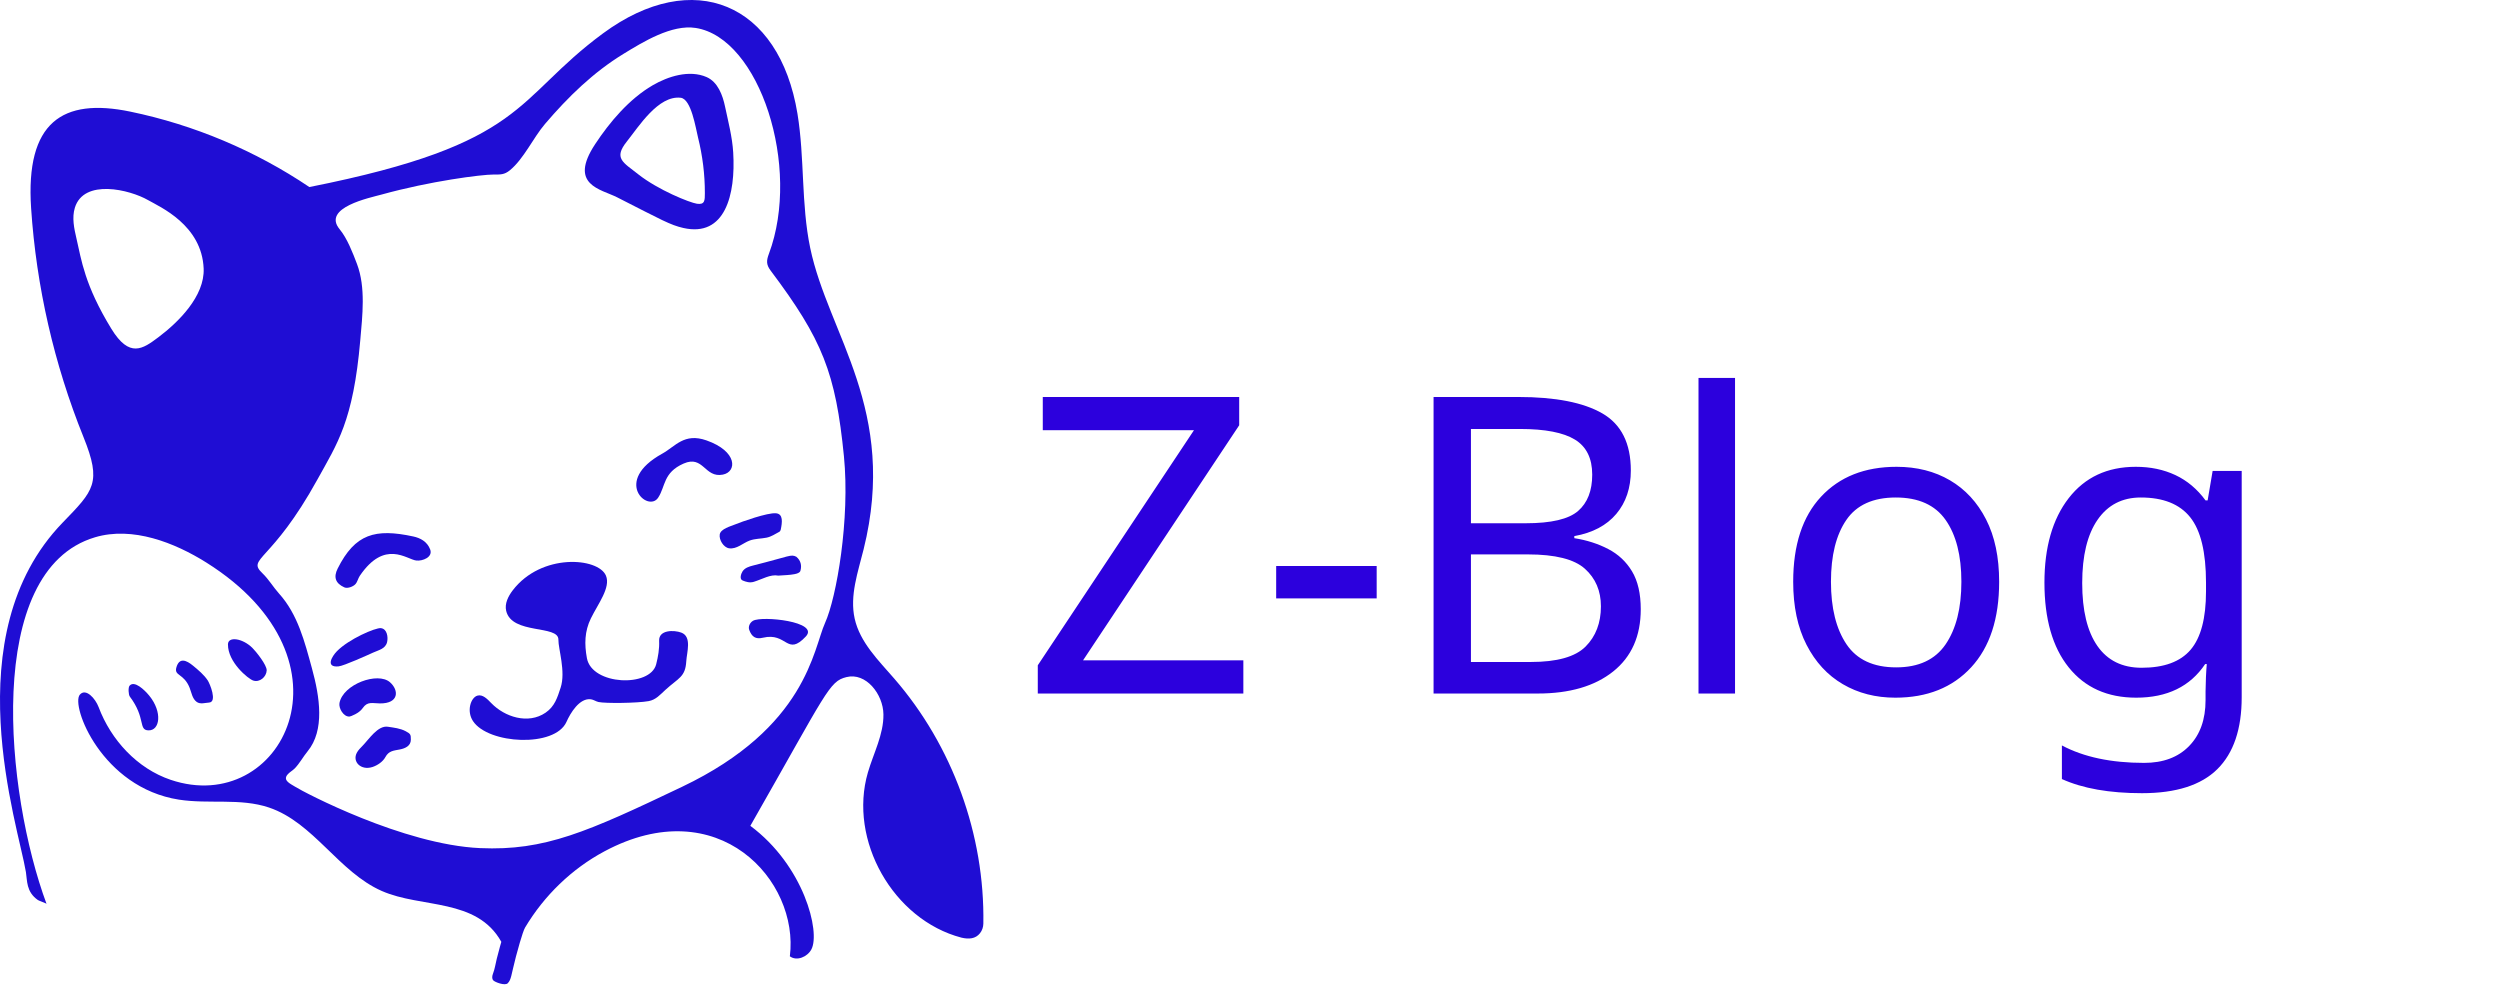
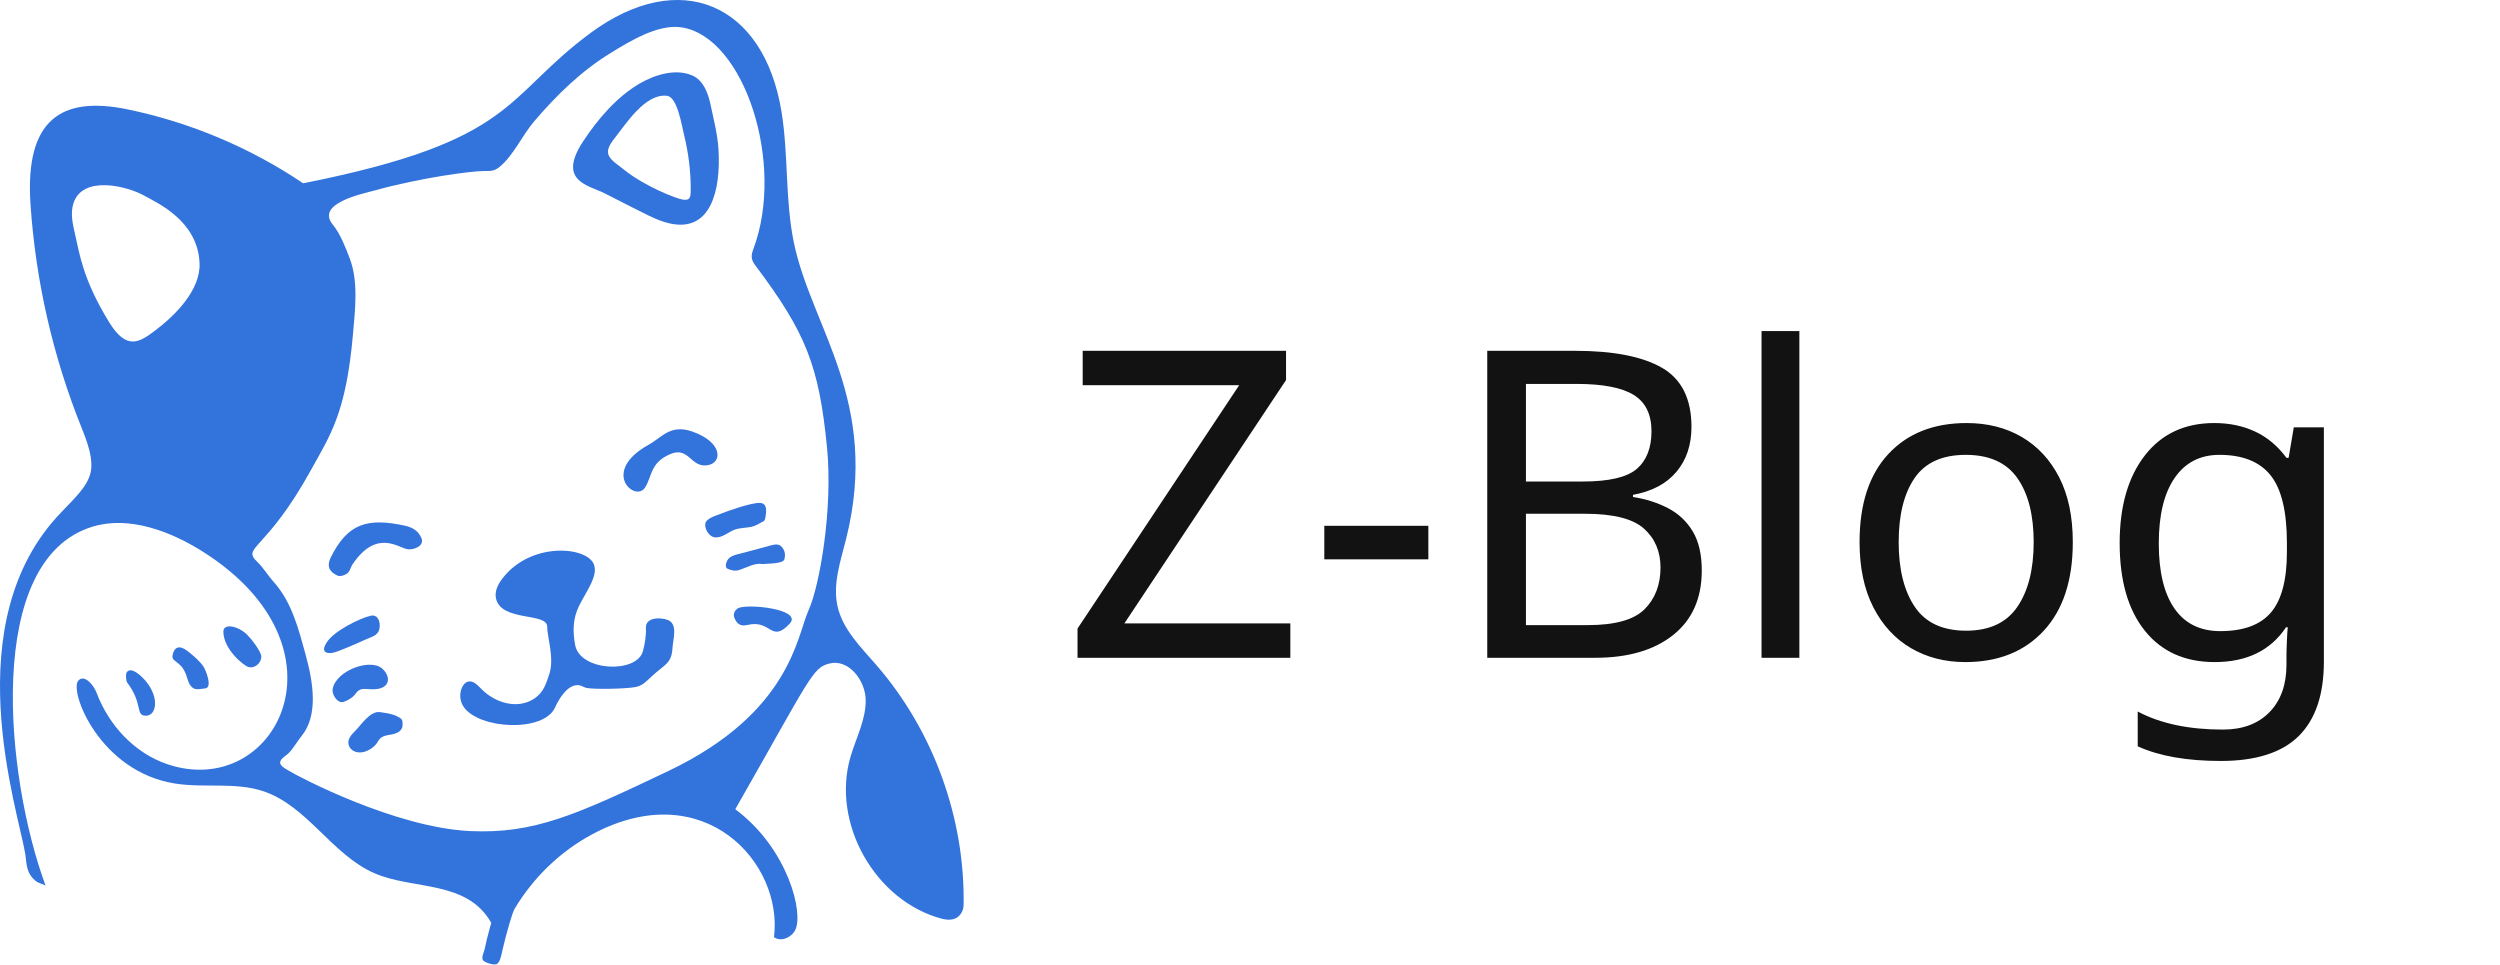
- <svg xmlns="http://www.w3.org/2000/svg" width="602px" height="237px" viewBox="0 0 602 237" version="1.1">
+ <svg xmlns="http://www.w3.org/2000/svg" width="3489px" height="1346px" viewBox="0 0 3489 1346" version="1.1">
  <g id="画板" stroke="none" stroke-width="1" fill="none" fill-rule="evenodd">
-     <g id="cat01" fill="#1F0DD4" fill-rule="nonzero">
-       <path d="M215.34,163.411 C211.514,159.004 207.076,154.663 205.806,148.967 C204.574,143.437 206.59,137.779 207.956,132.279 C216.287,98.738 199.451,80.536 195.102,59.722 C192.887,49.121 193.784,38.095 192.034,27.407 C187.659,0.68 166.948,-7.975 145.21,8.036 C123.615,23.943 127.196,34.577 74.493,45.041 C61.476,36.273 46.74,30.066 31.373,26.879 C15.043,23.492 6.113,29.394 7.49,50.106 C8.745,69.001 13.022,87.692 20.108,105.253 C24.574,116.318 22.571,118.112 15.088,125.845 C-11.138,152.946 4.401,198.799 6.24,210 C6.575,212.037 6.28,214.758 9.127,216.732 C9.384,216.91 11.158,217.521 11.202,217.639 C1.376,191.12 -4.06,137.407 22.873,129.379 C31.925,126.681 42.066,130.675 49.678,135.456 C87.369,159.125 67.735,196.788 41.101,187.782 C33.054,185.061 26.734,178.217 23.745,170.265 C22.972,168.207 20.676,165.611 19.231,167.269 C16.963,169.873 24.495,189.65 43.073,192.552 C50.268,193.675 57.858,192.126 64.759,194.449 C75.518,198.072 81.547,209.974 91.936,214.547 C101.503,218.757 114.787,216.181 120.721,226.795 C120.721,226.795 120.209,228.514 119.622,230.862 C119.316,232.088 119.165,233.295 118.708,234.47 C118.506,234.992 118.408,235.639 118.772,236.064 C119.134,236.487 121.618,237.45 122.274,236.756 C123.142,235.839 123.041,234.963 124.24,230.338 C124.419,229.648 125.819,224.39 126.442,223.347 C131.022,215.671 137.667,209.218 145.552,205 C172.931,190.352 192.499,211.988 190.197,230.277 C191.849,231.524 194.427,230.43 195.389,228.597 C197.584,224.411 193.599,208.472 180.681,198.859 C199.26,166.293 199.635,164.099 203.82,163.046 C208.524,161.862 212.666,167.162 212.73,172.013 C212.794,176.864 210.351,181.343 208.992,186 C204.231,202.312 215.083,221.476 231.519,225.785 C233.326,226.21 234.902,226.075 235.978,224.727 C236.503,224.07 236.776,223.244 236.79,222.402 C237.15,201.009 229.364,179.571 215.338,163.41 L215.34,163.411 Z M38.075,81.256 C34.394,84.011 31.184,86.309 26.809,79.162 C20.353,68.615 19.604,62.565 18.422,57.479 C17.851,55.024 17.284,52.428 18.027,50.018 C20.198,42.975 31.236,45.651 35.658,48.188 C38.505,49.822 48.623,54.184 49.04,64.685 C49.304,71.322 42.971,77.592 38.075,81.256 L38.075,81.256 Z M198.68,149.985 C195.827,156.274 194.285,175.133 164.235,189.465 C141.399,200.356 131.175,204.917 115.609,204.226 C97.121,203.407 73.089,190.738 71.08,189.45 C70.005,188.762 68.057,187.981 69.194,186.563 C69.691,185.941 70.43,185.593 70.972,185.035 C72.173,183.796 72.974,182.25 74.071,180.914 C78.236,175.848 77.02,167.856 75.108,160.904 C73.364,154.56 71.723,147.947 67.189,142.925 C65.794,141.379 64.722,139.503 63.199,138.046 C59.317,134.329 65.358,135.559 76.471,115.399 C81.189,106.84 85.063,101.471 86.755,81.92 C87.263,76.048 88.098,69.212 85.967,63.578 C84.966,60.929 83.6,57.39 81.786,55.203 C77.455,49.982 89.139,47.609 91.884,46.849 C103.604,43.603 115.954,42.023 118.865,42.026 C120.48,42.028 121.432,42.112 122.796,40.989 C126.149,38.228 128.383,33.191 131.247,29.837 C136.804,23.33 142.839,17.434 150.163,12.954 C154.827,10.102 161.751,5.825 167.533,6.732 C182.914,9.143 192.963,40.203 185.163,61.089 C184.563,62.693 184.454,63.678 185.561,65.15 C198.078,81.806 201.228,89.826 203.217,109.856 C204.717,124.96 201.443,143.891 198.679,149.986 L198.68,149.985 Z" id="形状" />
-       <path d="M60.753,155.995 C61.665,156.895 64.28,160.151 64.218,161.442 C64.141,163.011 62.53,164.389 60.973,163.876 C59.772,163.481 54.865,159.48 54.891,155.168 C54.903,153.157 58.425,153.696 60.753,155.995 L60.753,155.995 Z" id="路径" />
-       <path d="M47.375,169.028 C46.301,168.262 46.109,166.757 45.677,165.658 C44.281,162.11 41.88,162.816 42.467,160.732 C43.169,158.238 44.869,158.964 46.5,160.311 C47.782,161.371 49.083,162.45 50.013,163.829 C50.543,164.615 52.363,169.037 50.362,169.173 C49.394,169.239 48.232,169.638 47.375,169.028 L47.375,169.028 Z" id="路径" />
-       <path d="M35.726,175.873 C33.26,175.784 35.164,172.91 31.266,167.744 C30.927,167.294 30.835,165.553 31.191,165.13 C32.344,163.761 34.812,166.138 35.927,167.501 C39.18,171.473 38.514,175.974 35.726,175.873 L35.726,175.873 Z" id="路径" />
-       <path d="M144.106,169.042 C143.463,168.898 142.958,168.485 142.302,168.391 C139.557,167.998 137.334,171.732 136.414,173.812 C133.641,180.078 117.57,179.215 113.894,173.634 C112.296,171.209 113.365,167.991 114.939,167.513 C116.214,167.126 117.351,168.33 118.276,169.288 C121.543,172.673 127.188,174.473 131.366,171.62 C133.586,170.104 134.209,167.992 135.001,165.586 C136.271,161.724 134.418,156.207 134.463,154.038 C134.54,150.412 123.243,152.879 121.886,147.089 C121.48,145.355 122.373,143.583 123.453,142.167 C130.354,133.12 144.081,134.225 145.915,138.626 C147.102,141.473 143.992,145.415 142.28,148.916 C140.756,152.034 140.71,155.127 141.328,158.487 C142.533,165.039 156.581,165.583 158.009,159.955 C158.473,158.125 158.804,156.25 158.719,154.316 C158.601,151.63 162.298,151.679 164.05,152.329 C166.665,153.3 165.376,157.088 165.257,159.204 C165.039,163.074 163.408,163.207 160.216,166.133 C158.975,167.271 157.931,168.516 156.181,168.832 C153.494,169.317 145.758,169.414 144.105,169.042 L144.106,169.042 Z" id="路径" />
-       <path d="M164.526,54.89 C161.384,54.172 159.4,53.003 148.617,47.52 C144.692,45.524 136.817,44.574 143.293,34.74 C146.842,29.351 151.526,23.826 157.148,20.548 C160.85,18.391 165.985,16.743 170.143,18.557 C172.867,19.746 174.017,22.94 174.585,25.634 C175.36,29.308 176.328,32.947 176.556,36.717 C177.172,46.912 174.602,57.194 164.526,54.891 L164.526,54.89 Z M163.908,23.54 C158.51,22.924 153.795,30.505 150.95,34.064 C147.698,38.132 149.99,39.053 153.73,42 C158.482,45.744 166.074,48.8 167.828,49.062 C169.753,49.35 169.728,48.212 169.731,46.517 C169.741,42.008 169.177,37.501 168.09,33.127 C167.518,30.822 166.461,23.832 163.908,23.54 Z" id="形状" />
-       <path d="M164.628,111.618 C159.655,113.793 160.286,117.125 158.475,119.854 C156.056,123.499 147.418,115.887 159.479,109.235 C162.636,107.494 164.739,104.163 170.108,106.043 C177.644,108.682 177.483,113.614 174.061,114.288 C169.658,115.154 169.408,109.528 164.628,111.618 L164.628,111.618 Z" id="路径" />
-       <path d="M86.634,138.664 C86.226,139.264 86.083,140.1 85.59,140.656 C85.057,141.257 83.679,141.786 82.908,141.435 C80.77,140.46 80.273,138.979 81.306,136.916 C85.499,128.538 90.348,127.202 99.528,129.184 C101.218,129.549 102.859,130.404 103.585,132.305 C104.295,134.167 101.739,135.142 100.267,134.98 C97.936,134.724 92.661,129.797 86.634,138.664 L86.634,138.664 Z" id="路径" />
-       <path d="M87.311,170.549 C86.493,171.762 84.421,172.525 84.183,172.544 C82.723,172.662 81.51,170.537 81.746,169.286 C82.598,164.763 90.974,161.702 93.913,164.29 C96.096,166.212 96.102,169.43 91.476,169.384 C89.663,169.366 88.476,168.822 87.311,170.549 L87.311,170.549 Z" id="路径" />
-       <path d="M98.932,178.126 C98.913,179.624 97.585,180.21 96.307,180.464 C94.792,180.765 93.631,180.767 92.795,182.314 C92.193,183.429 90.888,184.301 89.706,184.69 C86.92,185.607 84.771,183.426 85.923,181.27 C86.255,180.647 86.76,180.137 87.257,179.637 C88.806,178.079 90.97,174.618 93.417,175.002 C94.9,175.234 96.365,175.369 97.711,176.09 C98.836,176.693 98.949,176.869 98.932,178.126 L98.932,178.126 Z" id="路径" />
-       <path d="M180.513,130.167 C178.918,130.754 177.378,132.303 175.557,132.029 C174.228,131.829 173.092,129.977 173.318,128.667 C173.546,127.352 175.946,126.721 176.981,126.296 C178.552,125.65 184.797,123.415 186.855,123.596 C188.63,123.753 188.374,125.782 187.996,127.56 C187.956,127.746 187.816,127.977 187.657,128.06 C186.598,128.608 185.765,129.233 184.563,129.473 C183.218,129.743 181.815,129.687 180.513,130.167 L180.513,130.167 Z" id="路径" />
-       <path d="M91.717,151.256 C93.21,151.424 93.49,153.403 93.222,154.586 C92.847,156.242 91.194,156.528 89.818,157.156 C88.762,157.638 82.81,160.347 81.504,160.467 C78.336,160.756 79.896,158.083 81.114,156.831 C83.978,153.887 90.425,151.111 91.717,151.256 Z" id="路径" />
-       <path d="M183.687,153.567 C181.978,153.975 181.043,153.371 180.418,151.692 C180.109,150.862 180.605,149.901 181.334,149.481 C183.493,148.237 197.402,149.681 194.047,153.262 C189.443,158.175 189.569,152.161 183.687,153.567 Z" id="路径" />
-       <path d="M187.417,138.609 C185.524,138.239 183.588,139.465 181.523,140.099 C180.526,140.405 179.624,140.109 178.821,139.781 C178.005,139.448 178.441,138.163 178.794,137.606 C179.338,136.745 180.371,136.423 181.309,136.186 C190.401,133.896 190.412,133.397 191.757,134.069 C192.839,134.974 193.102,136.181 192.74,137.448 C192.599,137.939 191.908,138.14 191.316,138.255 C190.16,138.481 188.991,138.495 187.417,138.609 Z" id="路径" />
+     <g id="cat01" transform="translate(0, 0)" fill="#3273DC" fill-rule="nonzero">
+       <path d="M1222.985,928.064 C1201.259,903.033 1176.051,878.384 1168.841,846.034 C1161.841,814.624 1173.29,782.492 1181.047,751.257 C1228.362,560.766 1132.744,457.392 1108.045,339.181 C1095.467,278.976 1100.562,216.352 1090.625,155.651 C1065.778,3.863 948.149,-45.29 824.697,45.64 C702.05,135.98 722.386,196.373 423.071,255.802 C349.141,206.005 265.451,170.754 178.176,152.652 C85.435,133.419 34.72,166.941 42.537,284.57 C49.667,391.882 73.956,498.03 114.202,597.766 C139.561,660.608 128.19,670.797 85.69,714.714 C-63.257,868.629 24.993,1129.042 35.44,1192.658 C37.34,1204.225 35.664,1219.683 51.836,1230.892 C53.297,1231.905 63.372,1235.375 63.619,1236.04 C7.815,1085.432 -23.058,780.376 129.902,734.787 C181.311,719.465 238.908,742.144 282.138,769.296 C496.197,903.723 384.69,1117.624 233.428,1066.476 C187.725,1051.023 151.829,1012.153 134.855,966.99 C130.463,955.302 117.423,940.56 109.222,949.974 C96.337,964.764 139.114,1077.082 244.628,1093.564 C285.488,1099.944 328.597,1091.145 367.79,1104.341 C428.888,1124.913 463.131,1192.513 522.137,1218.482 C576.471,1242.394 651.911,1227.765 685.613,1288.04 C685.613,1288.04 682.707,1297.807 679.375,1311.142 C677.636,1318.101 676.779,1324.958 674.183,1331.634 C673.032,1334.593 672.479,1338.271 674.543,1340.683 C676.601,1343.089 690.708,1348.554 694.436,1344.613 C699.363,1339.406 698.788,1334.433 705.6,1308.165 C706.616,1304.248 714.57,1274.386 718.107,1268.457 C744.117,1224.866 781.858,1188.219 826.64,1164.261 C982.133,1081.073 1093.266,1203.951 1080.191,1307.817 C1089.574,1314.9 1104.216,1308.689 1109.675,1298.278 C1122.143,1274.501 1099.511,1183.979 1026.147,1129.385 C1131.664,944.434 1133.791,931.974 1157.558,925.993 C1184.278,919.269 1207.8,949.367 1208.164,976.917 C1208.528,1004.467 1194.652,1029.904 1186.933,1056.353 C1159.897,1148.995 1221.525,1257.835 1314.872,1282.308 C1325.135,1284.72 1334.086,1283.952 1340.195,1276.3 C1343.179,1272.564 1344.728,1267.873 1344.808,1263.093 C1346.852,1141.593 1302.631,1019.843 1222.976,928.058 L1222.985,928.064 Z M216.241,461.477 C195.337,477.126 177.104,490.179 152.258,449.589 C115.589,389.686 111.336,355.328 104.625,326.444 C101.384,312.497 98.159,297.753 102.379,284.066 C114.711,244.07 177.401,259.266 202.514,273.678 C218.684,282.957 276.147,307.726 278.515,367.366 C280.011,405.06 244.044,440.668 216.243,461.477 L216.241,461.477 Z M1128.366,851.813 C1112.166,887.53 1103.406,994.638 932.741,1076.031 C803.05,1137.887 744.983,1163.788 656.578,1159.867 C551.584,1155.216 415.098,1083.263 403.684,1075.948 C397.579,1072.038 386.52,1067.605 392.972,1059.55 C395.8,1056.02 399.996,1054.043 403.072,1050.871 C409.895,1043.837 414.441,1035.055 420.676,1027.47 C444.326,998.698 437.419,953.31 426.564,913.828 C416.659,877.796 407.34,840.239 381.591,811.717 C373.665,802.94 367.577,792.285 358.928,784.006 C336.879,762.899 371.187,769.883 434.304,655.386 C461.099,606.778 483.102,576.287 492.711,465.252 C495.597,431.901 500.337,393.078 488.237,361.08 C482.548,346.034 474.793,325.935 464.489,313.514 C439.893,283.866 506.249,270.388 521.838,266.071 C588.399,247.637 658.54,238.66 675.072,238.68 C684.245,238.69 689.651,239.168 697.397,232.79 C716.442,217.108 729.128,188.502 745.397,169.453 C776.953,132.501 811.227,99.014 852.825,73.572 C879.312,57.371 918.637,33.084 951.472,38.231 C1038.83,51.925 1095.9,228.324 1051.598,346.942 C1048.196,356.054 1047.573,361.645 1053.86,370.011 C1124.949,464.604 1142.837,510.152 1154.135,623.91 C1162.652,709.69 1144.062,817.201 1128.361,851.817 L1128.366,851.813 Z" id="形状" />
+       <path d="M345.035,885.947 C350.213,891.06 365.07,909.547 364.712,916.884 C364.28,925.793 355.128,933.618 346.285,930.706 C339.463,928.46 311.598,905.739 311.743,881.25 C311.812,869.827 331.813,872.892 345.035,885.947 L345.035,885.947 Z" id="路径" />
+       <path d="M269.058,959.964 C262.956,955.613 261.869,947.067 259.413,940.823 C251.485,920.678 237.852,924.683 241.184,912.849 C245.172,898.688 254.825,902.806 264.088,910.46 C271.37,916.477 278.757,922.607 284.041,930.437 C287.052,934.899 297.385,960.014 286.024,960.788 C280.523,961.163 273.923,963.432 269.058,959.964 L269.058,959.964 Z" id="路径" />
+       <path d="M202.9,998.841 C188.896,998.336 199.706,982.013 177.572,952.675 C175.643,950.118 175.123,940.231 177.146,937.829 C183.691,930.053 197.707,943.552 204.043,951.29 C222.516,973.852 218.732,999.412 202.9,998.841 L202.9,998.841 Z" id="路径" />
+       <path d="M818.427,960.047 C814.771,959.226 811.907,956.879 808.178,956.345 C792.592,954.113 779.966,975.321 774.738,987.136 C758.991,1022.723 667.717,1017.82 646.841,986.126 C637.767,972.351 643.836,954.078 652.778,951.361 C660.018,949.16 666.475,956 671.73,961.444 C690.283,980.665 722.34,990.887 746.068,974.685 C758.677,966.075 762.218,954.081 766.713,940.415 C773.926,918.485 763.401,887.152 763.66,874.834 C764.094,854.24 699.936,868.25 692.23,835.364 C689.923,825.52 694.996,815.452 701.128,807.413 C740.321,756.033 818.284,762.31 828.701,787.304 C835.439,803.47 817.776,825.856 808.054,845.744 C799.397,863.452 799.138,881.017 802.648,900.099 C809.493,937.311 889.275,940.401 897.383,908.436 C900.019,898.045 901.902,887.396 901.417,876.413 C900.745,861.157 921.743,861.436 931.692,865.128 C946.545,870.639 939.224,892.156 938.548,904.17 C937.311,926.15 928.046,926.905 909.917,943.525 C902.869,949.986 896.941,957.055 887.001,958.85 C871.74,961.606 827.808,962.155 818.422,960.047 L818.427,960.047 Z" id="路径" />
+       <path d="M934.394,311.74 C916.552,307.661 905.284,301.022 844.046,269.881 C821.752,258.545 777.03,253.148 813.807,197.302 C833.963,166.695 860.563,135.314 892.496,116.701 C913.521,104.448 942.685,95.091 966.298,105.392 C981.766,112.142 988.298,130.285 991.525,145.586 C995.925,166.447 1001.424,187.117 1002.717,208.525 C1006.217,266.429 991.622,324.826 934.397,311.742 L934.394,311.74 Z M930.885,133.693 C900.232,130.196 873.449,173.247 857.292,193.461 C838.826,216.566 851.842,221.796 873.083,238.53 C900.073,259.793 943.191,277.151 953.151,278.641 C964.083,280.277 963.938,273.81 963.959,264.184 C964.013,238.579 960.809,212.981 954.637,188.137 C951.388,175.049 945.385,135.347 930.885,133.693 Z" id="形状" />
+       <path d="M934.976,633.916 C906.732,646.27 910.317,665.189 900.03,680.689 C886.291,701.391 837.233,658.158 905.733,620.38 C923.662,610.492 935.607,591.576 966.097,602.254 C1008.899,617.242 1007.985,645.252 988.55,649.078 C963.542,654 962.121,622.044 934.976,633.916 L934.976,633.916 Z" id="路径" />
+       <path d="M492.022,787.516 C489.705,790.925 488.893,795.674 486.093,798.832 C483.068,802.245 475.238,805.251 470.862,803.255 C458.721,797.716 455.899,789.309 461.763,777.592 C485.575,730.012 513.114,722.422 565.254,733.68 C574.851,735.753 584.17,740.608 588.292,751.405 C592.327,761.976 577.811,767.518 569.45,766.597 C556.209,765.139 526.25,737.162 492.023,787.516 L492.022,787.516 Z" id="路径" />
+       <path d="M495.868,968.603 C491.22,975.492 479.452,979.824 478.102,979.933 C469.809,980.604 462.923,968.533 464.261,961.432 C469.103,935.743 516.673,918.357 533.362,933.054 C545.762,943.973 545.793,962.246 519.521,961.987 C509.224,961.885 502.484,958.797 495.868,968.603 L495.868,968.603 Z" id="路径" />
+       <path d="M561.868,1011.634 C561.757,1020.142 554.216,1023.474 546.96,1024.914 C538.355,1026.622 531.759,1026.637 527.015,1035.421 C523.596,1041.752 516.18,1046.705 509.471,1048.913 C493.648,1054.12 481.439,1041.735 487.982,1029.49 C489.871,1025.955 492.737,1023.057 495.562,1020.215 C504.356,1011.367 516.648,991.714 530.544,993.891 C538.968,995.211 547.289,995.975 554.934,1000.074 C561.321,1003.497 561.961,1004.494 561.868,1011.634 L561.868,1011.634 Z" id="路径" />
+       <path d="M1025.192,739.259 C1016.133,742.593 1007.388,751.393 997.044,749.834 C989.497,748.697 983.044,738.183 984.33,730.742 C985.622,723.271 999.253,719.688 1005.13,717.274 C1014.057,713.607 1049.52,700.914 1061.21,701.944 C1071.292,702.833 1069.838,714.357 1067.688,724.455 C1067.464,725.509 1066.67,726.823 1065.764,727.292 C1059.748,730.409 1055.018,733.954 1048.191,735.322 C1040.552,736.853 1032.588,736.537 1025.192,739.259 L1025.192,739.259 Z" id="路径" />
+       <path d="M520.889,859.032 C529.37,859.986 530.963,871.223 529.441,877.946 C527.311,887.352 517.922,888.971 510.107,892.54 C504.111,895.278 470.305,910.664 462.89,911.342 C444.896,912.987 453.753,897.806 460.672,890.695 C476.94,873.974 513.556,858.207 520.889,859.032 Z" id="路径" />
+       <path d="M1043.218,872.157 C1033.514,874.477 1028.203,871.043 1024.655,861.511 C1022.9,856.796 1025.715,851.334 1029.854,848.949 C1042.117,841.884 1121.108,850.087 1102.055,870.423 C1075.909,898.325 1076.626,864.174 1043.218,872.157 Z" id="路径" />
+       <path d="M1064.401,787.208 C1053.653,785.106 1042.655,792.065 1030.927,795.668 C1025.264,797.408 1020.145,795.722 1015.584,793.864 C1010.946,791.973 1013.427,784.675 1015.428,781.51 C1018.521,776.618 1024.386,774.789 1029.713,773.447 C1081.351,760.438 1081.413,757.604 1089.049,761.422 C1095.196,766.56 1096.69,773.414 1094.633,780.609 C1093.834,783.402 1089.908,784.54 1086.544,785.197 C1079.981,786.479 1073.341,786.555 1064.401,787.208 Z" id="路径" />
    </g>
-     <text id="Z-Blog" font-family="PingFangSC-Regular, PingFang SC" font-size="100" font-weight="normal" fill="#2C00DD">
-       <tspan x="246.1" y="167">Z-Blog</tspan>
+     <text id="Z-Blog" font-family="JCfg, PilGi" font-size="600" font-weight="normal" fill="#000000" fill-opacity="0.929">
+       <tspan x="1481" y="918">Z-Blog</tspan>
    </text>
  </g>
</svg>
